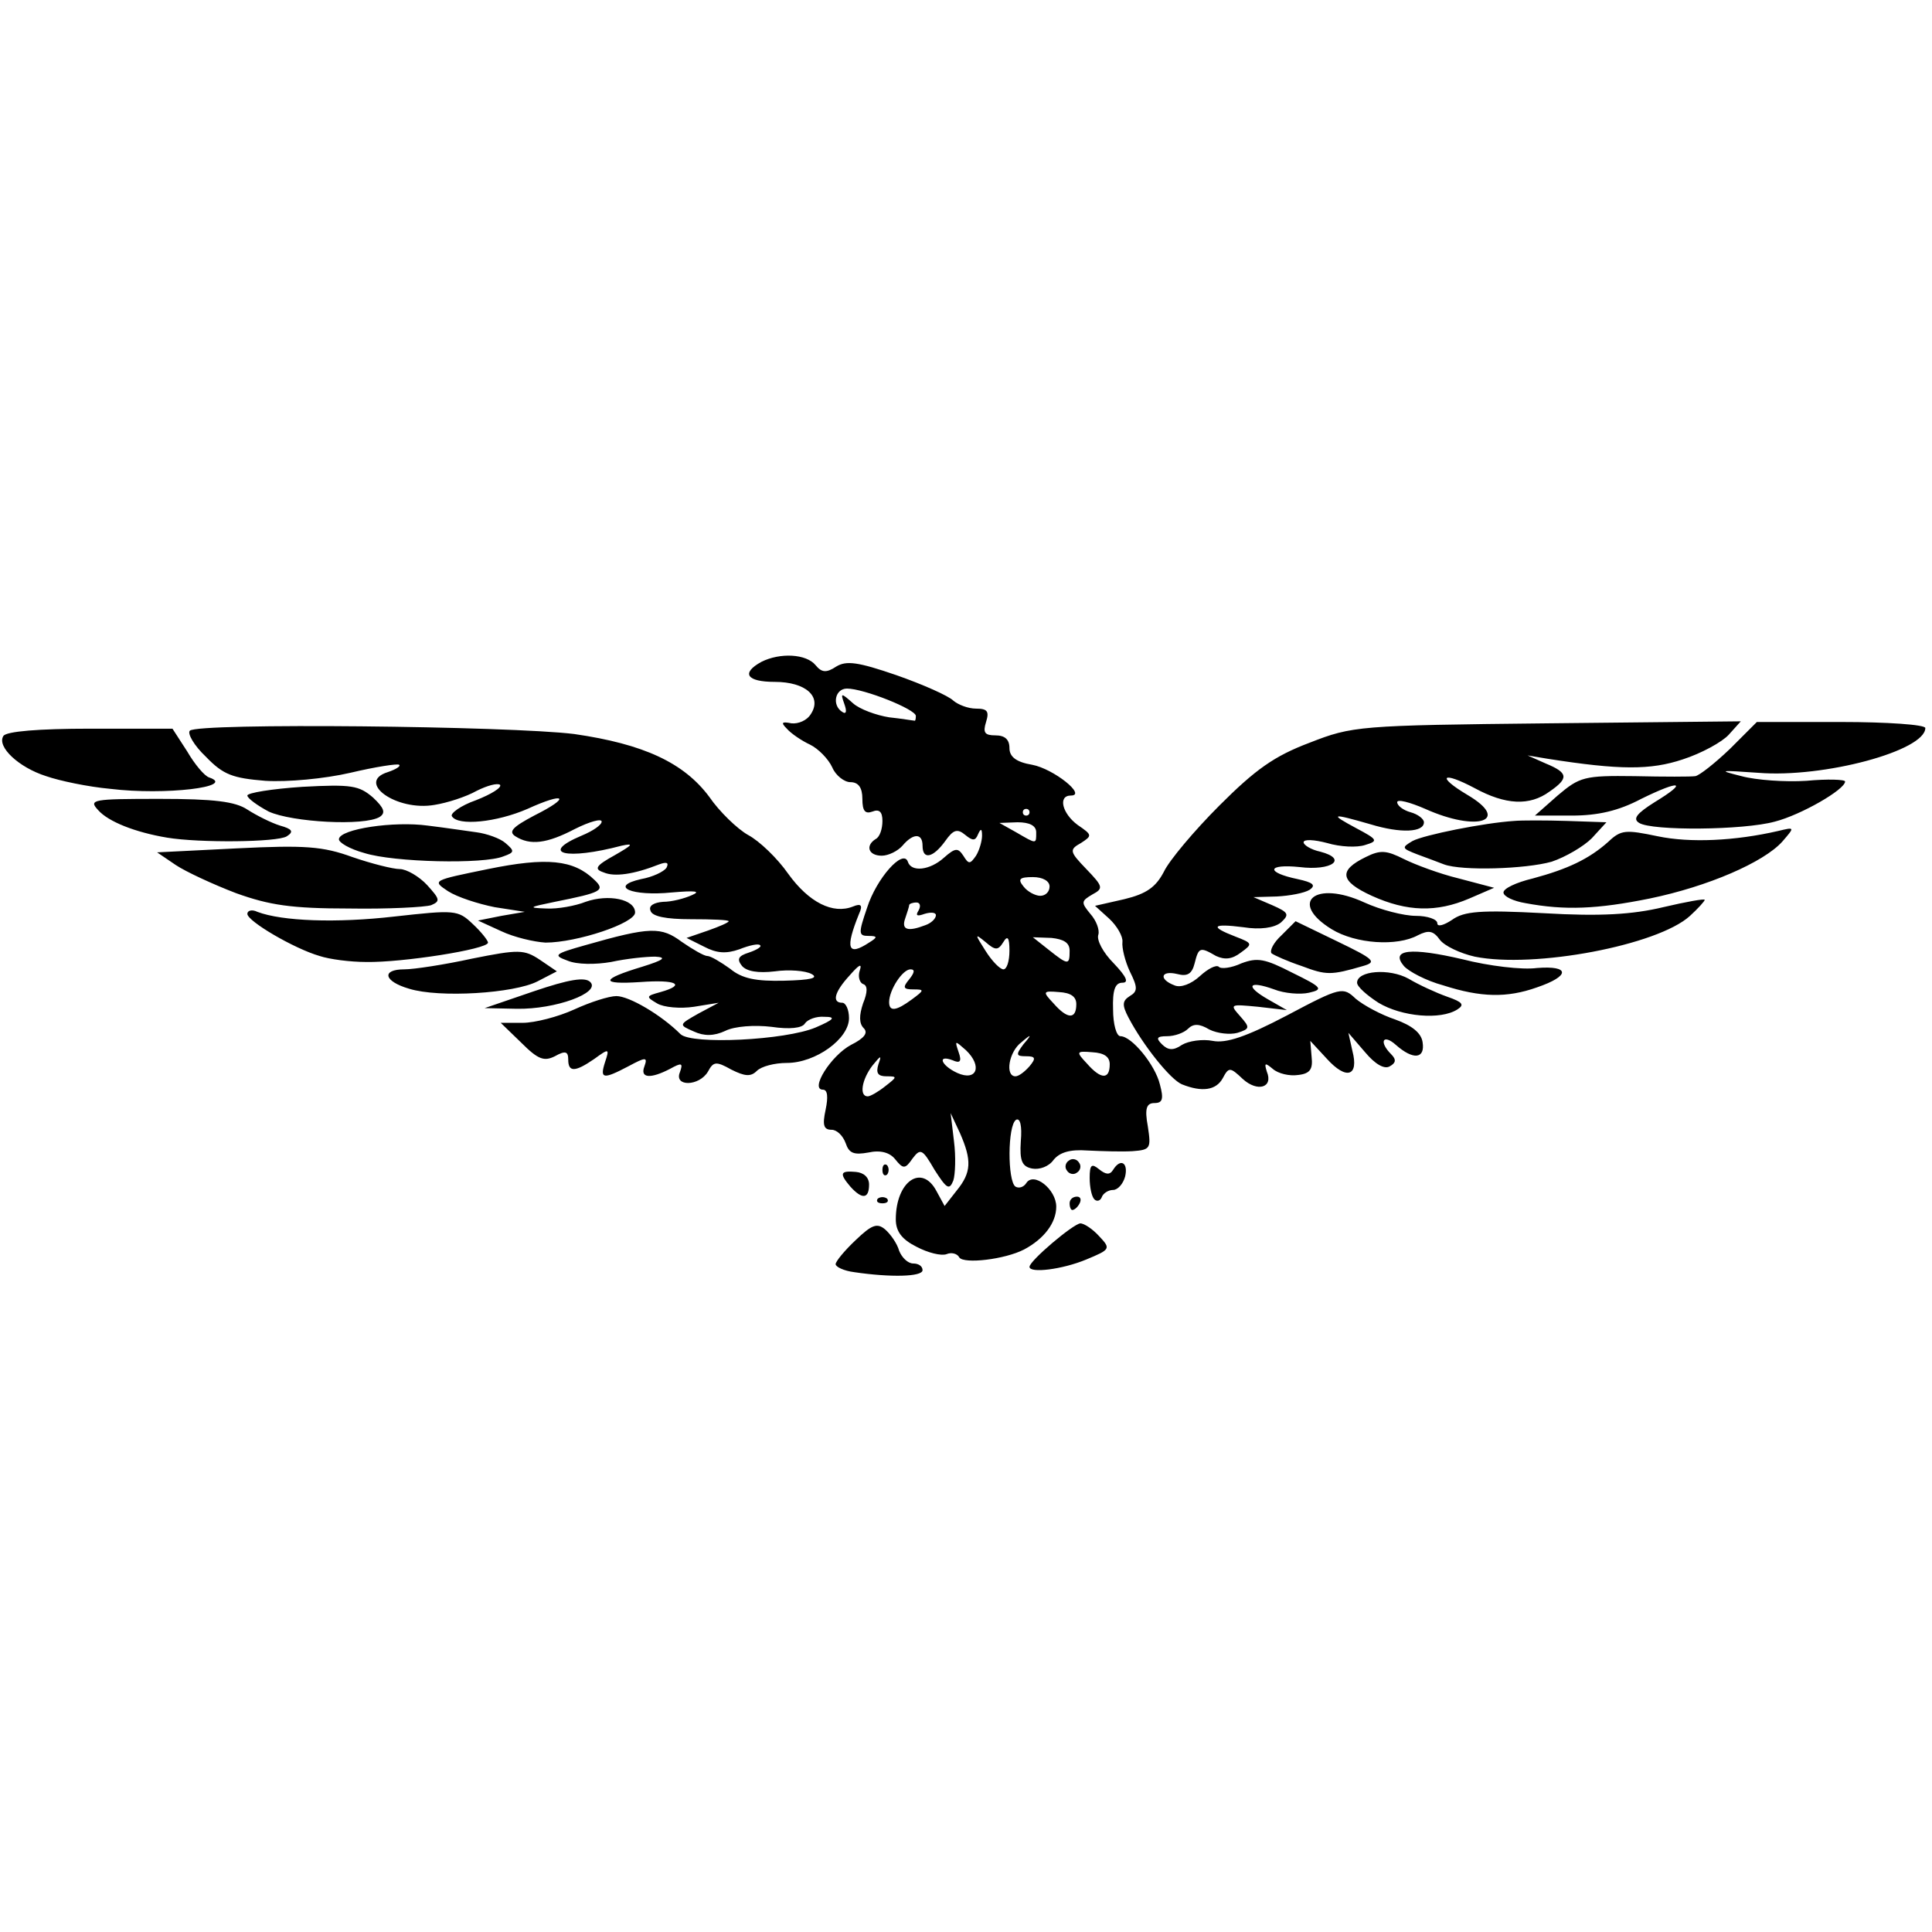
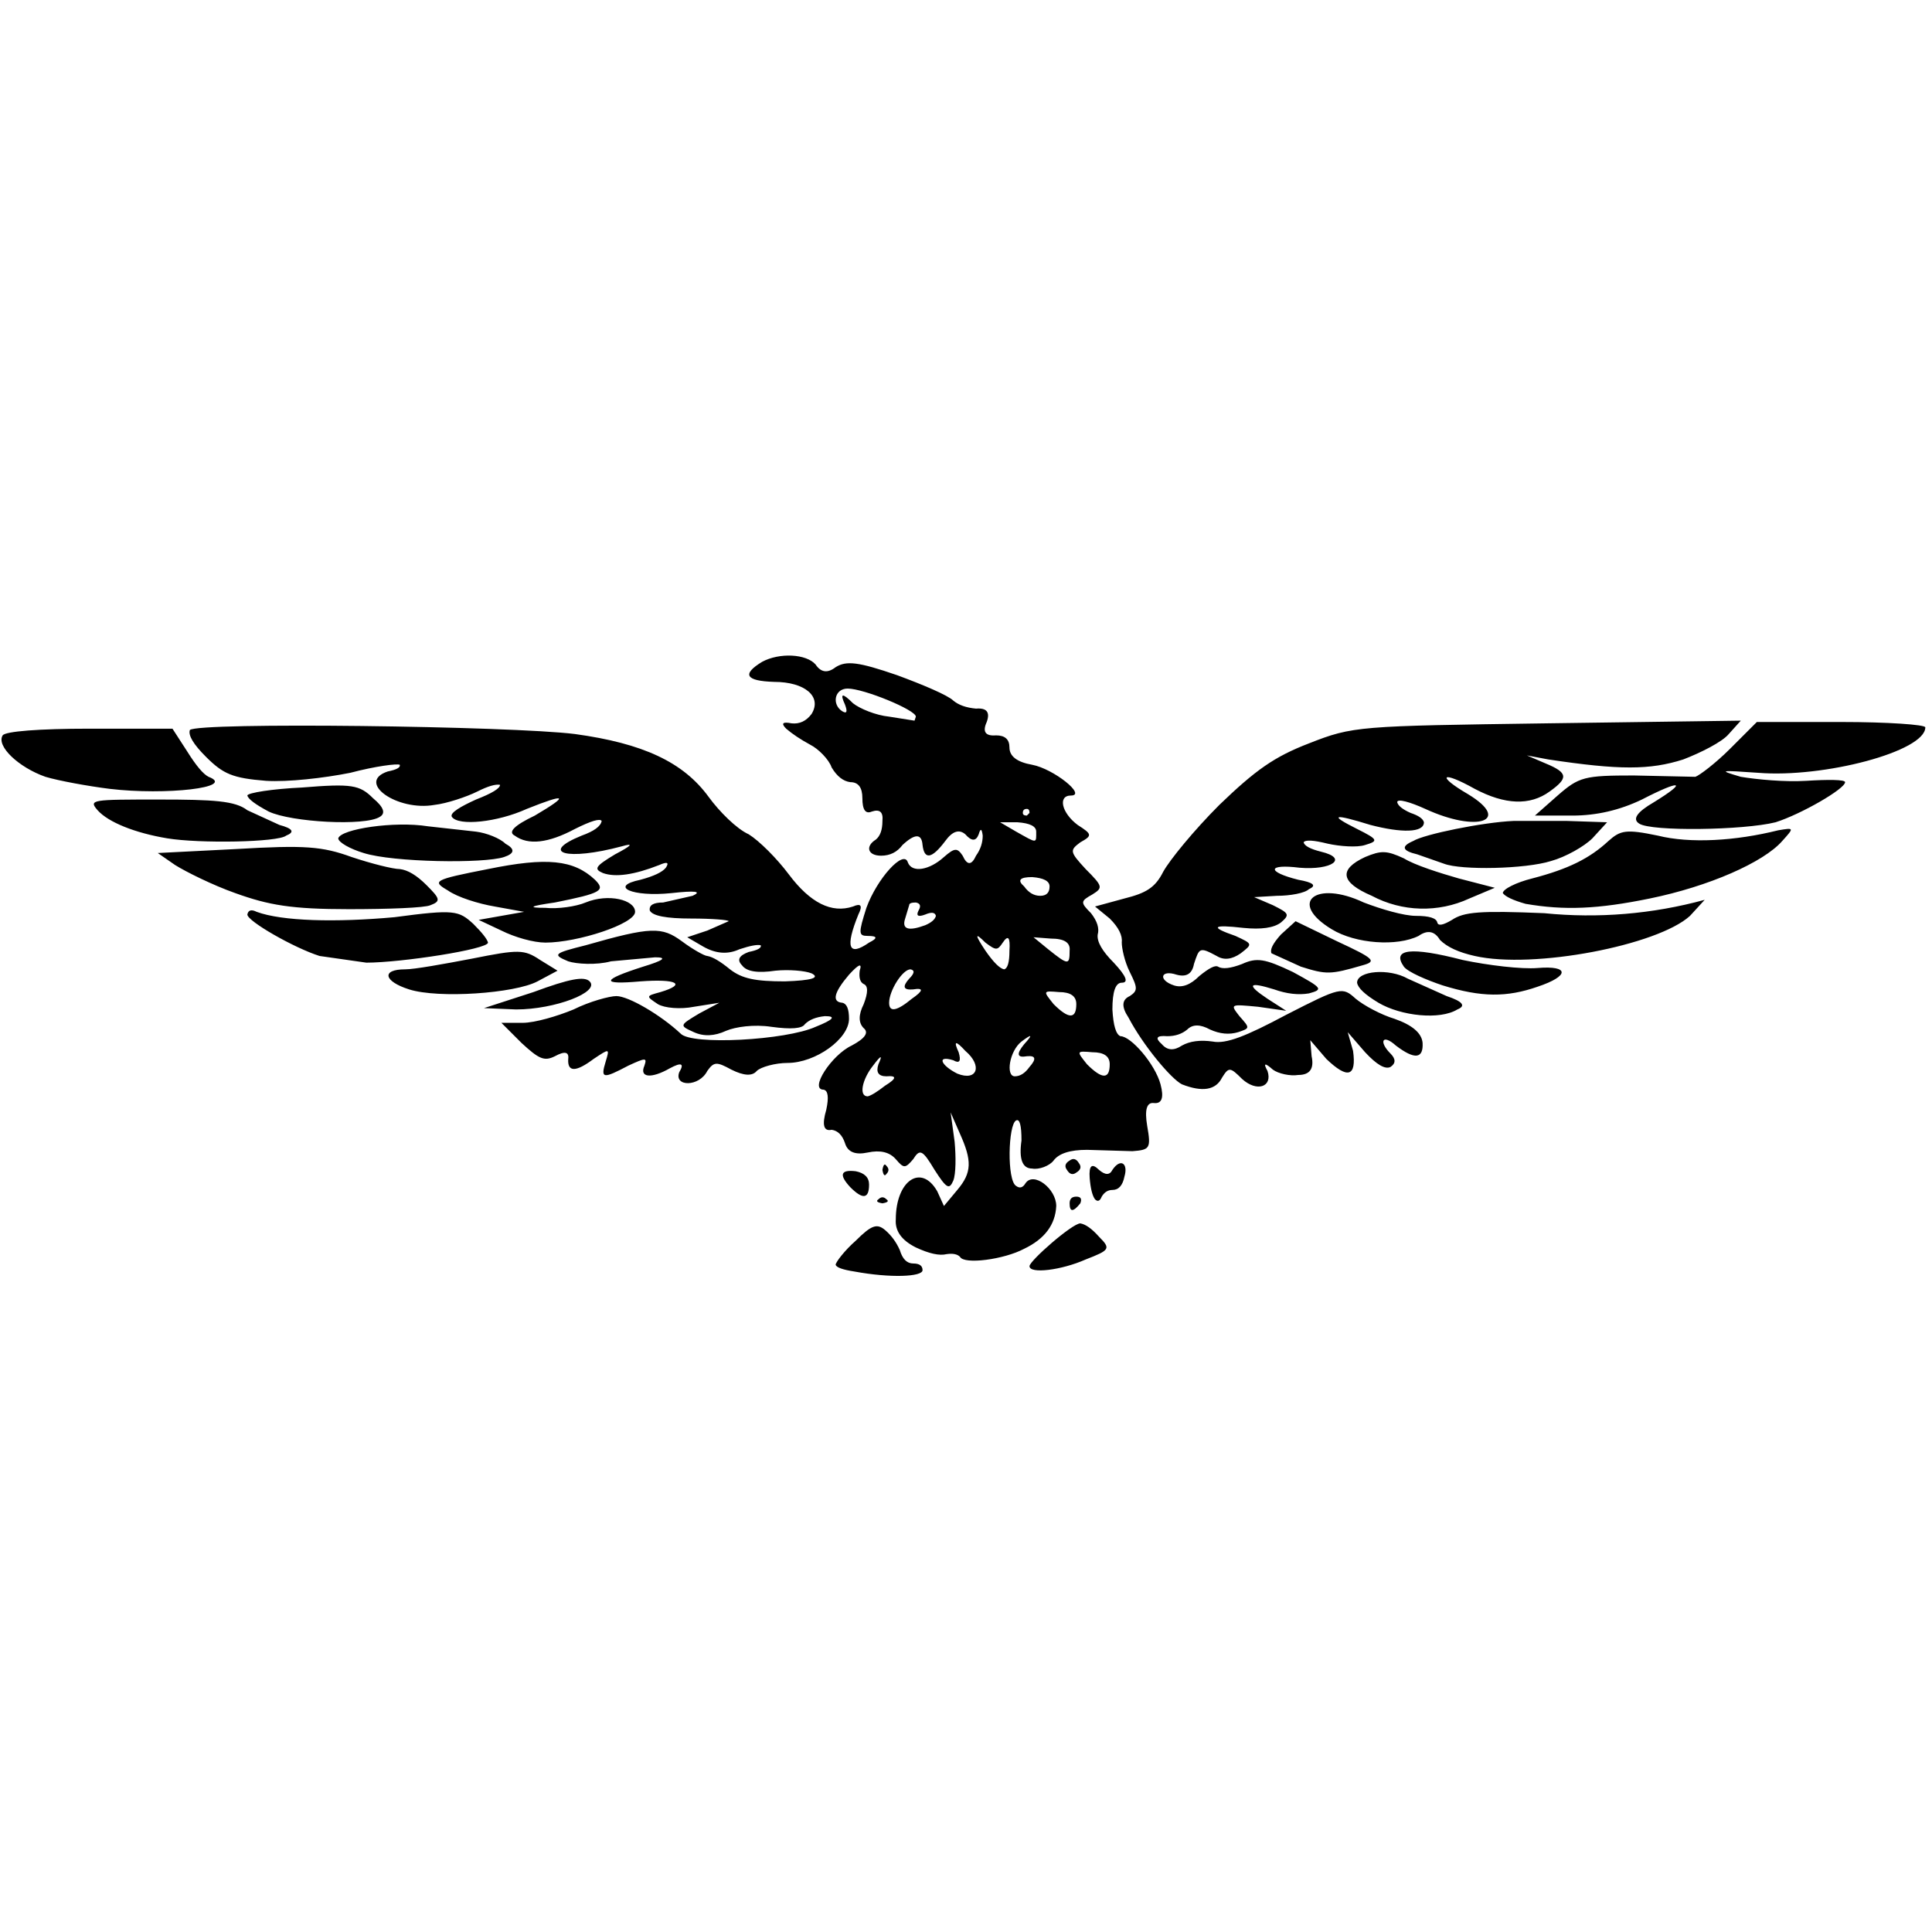
- <svg xmlns="http://www.w3.org/2000/svg" viewBox="0 0 289 289" fill="currentColor">
-   <path fill-rule="evenodd" d="M127.8 190.3C126.2 190.1 125 189.5 125 189.1C125 188.7 126.3 187.1 128 185.5C130.4 183.2 131.2 182.9 132.4 183.9C133.2 184.6 134.2 186 134.5 187.1C134.9 188.1 135.8 189 136.6 189C137.4 189 138 189.4 138 190C138 191 133.2 191.1 127.8 190.3ZM154 189.5C154 188.6 160.5 183.1 161.6 183C162.2 183 163.5 183.9 164.4 184.9C166.2 186.8 166.1 186.9 162.5 188.4C158.9 189.9 154 190.5 154 189.5ZM143.5 188.1C143.2 187.5 142.3 187.3 141.6 187.6C140.8 187.9 138.8 187.4 137.1 186.5C134.9 185.4 134 184.2 134 182.4C134 176.7 137.9 174 140.1 178.2L141.3 180.4 143.1 178.1C145.3 175.4 145.4 173.6 143.6 169.5L142.2 166.5 142.7 170.7C143 173 142.9 175.7 142.6 176.6C142 178.1 141.6 177.8 139.8 175C138 171.9 137.7 171.7 136.5 173.3C135.4 174.9 135.1 174.9 133.9 173.4C133.1 172.4 131.7 172 129.9 172.4C127.7 172.8 127 172.5 126.5 171C126.1 169.9 125.2 169 124.4 169C123.2 169 123 168.3 123.5 166C123.9 164.1 123.8 163 123.1 163C121.1 163 124.3 157.9 127.3 156.3C129.3 155.3 129.9 154.5 129.2 153.8C128.5 153.1 128.5 151.9 129.1 150.1C129.8 148.4 129.8 147.4 129.1 147.2C128.6 147 128.3 146.1 128.6 145.2C129 144 128.5 144.3 127.1 145.9C124.8 148.4 124.4 150 126 150C126.5 150 127 151 127 152.3C127 155.4 122 159 117.7 159C115.9 159 113.9 159.5 113.2 160.2C112.3 161.1 111.4 161 109.4 160C107.1 158.7 106.7 158.8 105.9 160.3C104.6 162.5 100.8 162.6 101.7 160.4C102.2 159 102 158.9 100.2 159.9C97.3 161.4 95.7 161.3 96.4 159.5C96.9 158.1 96.6 158.1 94 159.5C90.2 161.5 89.7 161.4 90.5 158.9C91.2 156.8 91.1 156.8 88.9 158.4C86 160.4 85 160.4 85 158.5C85 157.3 84.6 157.1 83 158C81.4 158.8 80.5 158.5 78 156L74.9 153 78.2 153C80 153 83.5 152.1 85.9 151C88.3 149.9 91.1 149 92.2 149C94.1 149 98.9 151.8 101.8 154.7C103.5 156.3 117.5 155.6 122 153.7C124.8 152.5 125.1 152.1 123.3 152.1C122.1 152 120.8 152.5 120.4 153.1C120 153.8 118.1 154 115.4 153.6C112.9 153.3 109.9 153.5 108.5 154.2C106.8 155 105.3 155 103.8 154.3C101.5 153.3 101.5 153.3 104.5 151.6L107.5 150 103.8 150.6C101.8 150.9 99.3 150.7 98.3 150.1C96.6 149.1 96.6 149 98.8 148.4C102.7 147.3 101.2 146.5 95.8 146.9C89.7 147.3 89.8 146.5 96.1 144.6C99.3 143.6 99.8 143.2 98 143.1C96.6 143.1 93.7 143.4 91.4 143.9C89.1 144.3 86.3 144.3 84.9 143.7C82.7 142.9 82.9 142.7 87.5 141.4C97.3 138.6 98.9 138.6 102 140.9C103.6 142 105.3 143 105.8 143C106.3 143 107.8 143.9 109.2 144.9C111 146.4 113.1 146.8 117.3 146.7C121.3 146.6 122.5 146.3 121.4 145.7C120.5 145.2 118 145 115.9 145.3C113.4 145.6 111.7 145.3 111 144.5C110.2 143.5 110.4 143 112 142.5C113.2 142.1 114 141.6 113.7 141.4C113.5 141.1 112.1 141.4 110.6 142C108.6 142.7 107.2 142.6 105.3 141.6L102.7 140.3 105.9 139.2C107.6 138.6 109 138 109 137.8C109 137.6 106.5 137.5 103.3 137.5C99.7 137.5 97.5 137.1 97.3 136.2C97 135.5 97.8 135 99.2 134.9C100.5 134.9 102.4 134.4 103.5 133.9C104.9 133.3 104 133.2 100.5 133.5C94.5 134.1 91 132.6 95.9 131.5C97.6 131.2 99.3 130.4 99.7 129.8C100.1 129 99.7 128.9 98.6 129.3C94.8 130.8 91.9 131.2 90.3 130.5C88.8 130 89.1 129.5 92 127.9C94.6 126.4 94.9 126.1 93 126.5C84.7 128.7 80.6 127.7 87 125C88.7 124.3 90 123.4 90 122.9C90 122.4 88.2 122.9 86 124C81.8 126.2 79.3 126.5 77.1 125.1C76 124.4 76.7 123.7 79.9 122C85.5 119.2 84.6 118.4 78.9 121C74.3 123 68.5 123.6 67.6 122.1C67.3 121.7 68.9 120.5 71.2 119.7C73.5 118.8 75.1 117.8 74.8 117.4C74.4 117.1 72.9 117.5 71.3 118.3C69.7 119.2 66.9 120.1 65 120.4C59.3 121.4 53.2 117 58 115.5C59.2 115.1 60 114.6 59.7 114.4C59.5 114.2 56.2 114.7 52.4 115.6C48.5 116.5 43 117 39.7 116.8C34.8 116.4 33.4 115.9 30.8 113.2C29 111.5 28 109.7 28.4 109.3C29.6 108.1 76.3 108.6 85.9 109.8C96.3 111.3 102.3 114.1 106.1 119.2C107.6 121.4 110.3 124 111.9 124.9C113.6 125.8 116.3 128.4 117.9 130.7C121 135 124.6 136.8 127.6 135.6C128.8 135.1 129.1 135.4 128.5 136.7C126.4 141.9 126.8 143.1 130 141C131.3 140.2 131.3 140 129.9 140C128.4 140 128.4 139.6 129.7 135.8C131.1 131.4 135.1 126.9 135.8 128.9C136.3 130.5 139.1 130.2 141.2 128.3C142.9 126.8 143.3 126.8 144.1 128C144.9 129.3 145.1 129.3 146 128C146.5 127.2 146.9 125.8 146.9 125C146.9 123.9 146.7 123.9 146.3 124.8C145.9 125.8 145.5 125.8 144.4 124.9C143.2 123.9 142.6 124.1 141.4 125.8C139.6 128.3 138 128.7 138 126.5C138 124.6 136.6 124.6 135 126.5C134.3 127.3 132.9 128 131.9 128C129.9 128 129.4 126.5 131 125.5C131.6 125.2 132 124 132 122.8C132 121.4 131.5 121 130.5 121.4C129.4 121.8 129 121.3 129 119.5C129 117.8 128.4 117 127.2 117C126.3 117 125 116 124.5 114.8C123.9 113.5 122.4 112 121.2 111.4C119.9 110.8 118.3 109.7 117.7 109C116.8 108.1 116.9 107.9 118.4 108.2C119.4 108.3 120.7 107.8 121.3 106.8C123 104.2 120.5 102 115.9 102C111.7 102 110.8 100.7 113.9 99C116.7 97.6 120.6 97.8 122 99.5C122.9 100.6 123.6 100.7 125.1 99.7C126.6 98.8 128.3 99 134.1 101C138.1 102.4 141.9 104.1 142.6 104.8C143.3 105.4 144.8 106 146 106C147.7 106 148 106.4 147.5 108C147 109.6 147.3 110 148.9 110C150.3 110 151 110.6 151 111.9C151 113.2 152 114 154.4 114.4C157.6 115 162.6 119 160.2 119C158.2 119 158.9 121.7 161.2 123.4C163.4 124.9 163.4 125 161.7 126.1C159.9 127.1 160 127.4 162.5 130C165 132.6 165.1 132.9 163.4 133.8C161.7 134.8 161.7 135 163.1 136.7C164 137.7 164.5 139.1 164.3 139.8C164 140.6 165 142.5 166.6 144.1C168.5 146.1 168.9 147 167.9 147C166.8 147 166.4 148.1 166.5 151C166.5 153.2 167 155 167.6 155C169.3 155 172.8 159.3 173.5 162.2C174.1 164.4 173.9 165 172.7 165C171.5 165 171.2 165.8 171.7 168.5C172.2 171.8 172.1 172 169.4 172.2C167.8 172.3 164.8 172.2 162.7 172.1C160 171.9 158.5 172.4 157.6 173.5C156.9 174.5 155.5 175 154.4 174.8C152.9 174.5 152.5 173.7 152.7 170.7C152.9 168.4 152.6 167.2 152 167.5C150.7 168.3 150.7 176.7 151.9 177.5C152.4 177.8 153.1 177.6 153.5 177C154.6 175.2 158 177.9 158 180.5C158 182.9 156.2 185.3 153.2 186.9C150.3 188.4 144.2 189.1 143.5 188.1ZM160 180C160 179.4 160.5 179 161.1 179C161.6 179 161.8 179.4 161.5 180C161.2 180.6 160.7 181 160.4 181C160.2 181 160 180.6 160 180ZM131.3 179.3C131.7 179 132.3 179 132.7 179.3C133 179.7 132.7 180 132 180C131.3 180 131 179.7 131.3 179.3ZM163.7 179.4C163.3 179 163 177.6 163 176.2C163 174.2 163.3 174 164.4 174.9C165.4 175.7 166 175.8 166.5 175C167.6 173.2 168.8 173.9 168.3 176C168 177.1 167.2 178 166.5 178C165.8 178 165 178.5 164.8 179.1C164.6 179.6 164.1 179.8 163.7 179.4ZM127.2 177.5C125.5 175.5 125.7 175.1 128 175.3C129.2 175.4 130 176.1 130 177.2C130 179.3 129 179.5 127.2 177.5ZM132 175C132 174.3 132.3 174 132.7 174.3C133 174.7 133 175.3 132.7 175.7C132.3 176 132 175.7 132 175ZM159.6 175.1C159.2 174.6 159.4 173.9 159.9 173.6C160.4 173.2 161.1 173.4 161.4 173.9C161.8 174.4 161.6 175.1 161.1 175.4C160.6 175.8 159.9 175.6 159.6 175.1ZM132.4 162.5C134.2 161.1 134.3 161 132.6 161C131.3 161 131 160.5 131.4 159.2C131.9 157.8 131.8 157.8 130.5 159.4C128.9 161.5 128.5 164 129.8 164C130.2 164 131.4 163.3 132.4 162.5ZM176.8 162.2C175.1 161.5 171 156.4 168.8 152.2C167.8 150.3 167.9 149.7 169 149C170.2 148.3 170.2 147.7 169 145.3C168.3 143.8 167.8 141.8 167.9 140.9C168 140.1 167.1 138.5 165.9 137.4L163.8 135.5 168.2 134.5C171.5 133.7 172.9 132.7 174.1 130.4C174.9 128.7 178.7 124.2 182.4 120.5C187.8 115.1 190.6 113.1 195.9 111.1C202.3 108.6 203.2 108.5 231.5 108.2L260.4 107.9 258.6 109.9C257.6 111 254.5 112.7 251.7 113.6C246.9 115.2 242.3 115.2 231.5 113.5L228.5 113 231.2 114.2C234.6 115.6 234.7 116.4 231.8 118.4C228.8 120.6 225.2 120.4 220.6 117.9C215.7 115.3 214.8 116.1 219.5 118.9C226.1 122.8 221 124.5 213.2 121C210.9 120 209 119.5 209 120C209 120.5 209.9 121.2 211 121.5C212.1 121.8 213 122.5 213 123C213 124.5 209.6 124.7 205 123.3C199.1 121.6 198.8 121.7 202.9 123.9C206.1 125.6 206.2 125.8 204.2 126.4C203 126.8 200.5 126.7 198.5 126.1C196.6 125.6 195 125.5 195 126C195 126.4 196.1 127.1 197.5 127.4C201.7 128.5 199.2 130.3 194.4 129.7C189.5 129.2 189.3 130.5 194.1 131.5C196.4 132 196.9 132.4 195.9 133.1C195.1 133.6 192.9 134 191 134.1L187.5 134.2 190.3 135.4C192.8 136.5 192.9 136.8 191.6 138C190.6 138.8 188.5 139.1 186 138.7C181.3 138.1 180.9 138.6 184.8 140.1C187.4 141.1 187.4 141.2 185.6 142.5C184.3 143.5 183.2 143.6 181.9 143C179.5 141.6 179.3 141.7 178.7 144.1C178.3 145.7 177.6 146.1 176.1 145.7C173.6 145.1 173.3 146.5 175.7 147.4C176.6 147.8 178.2 147.2 179.5 146C180.7 144.9 181.9 144.3 182.3 144.6C182.6 145 184.2 144.8 185.7 144.1C188.1 143.2 189.2 143.4 193.3 145.5C197.8 147.7 198 148 195.8 148.5C194.5 148.8 192.1 148.6 190.6 148C186.7 146.6 186.2 147.5 189.7 149.5L192.5 151.1 188.2 150.6C184 150.2 183.9 150.2 185.5 152C187 153.7 187 153.9 185.1 154.5C184 154.8 182.1 154.6 180.9 154C179.4 153.1 178.5 153.1 177.7 153.9C177.1 154.5 175.7 155 174.6 155C173 155 172.9 155.3 173.8 156.2C174.7 157.1 175.5 157.2 176.8 156.3C177.8 155.7 179.9 155.4 181.4 155.7C183.4 156.1 186.4 155.1 192.5 151.9C200.6 147.6 200.9 147.6 202.8 149.4C204 150.4 206.6 151.8 208.7 152.5C211.2 153.4 212.6 154.5 212.8 155.9C213.2 158.4 211.4 158.6 208.8 156.3C206.9 154.6 206.2 155.8 208.1 157.7C208.9 158.5 208.8 159 207.9 159.5C207.1 160 205.7 159.2 204.2 157.4L201.7 154.5 202.3 157.2C203.3 161 201.4 161.6 198.5 158.4L196 155.7 196.2 158.1C196.4 159.9 196 160.6 194.2 160.8C192.9 161 191.2 160.6 190.4 159.9C189.2 158.9 189.1 159 189.5 160.3C190.5 162.7 188.1 163.4 185.9 161.4C184 159.6 183.8 159.6 182.9 161.3C181.9 163.1 179.8 163.4 176.8 162.2ZM144.5 157.1C142.8 155.6 142.8 155.6 143.4 157.4C143.9 158.8 143.6 159.1 142.5 158.6C140.1 157.7 140.8 159.4 143.2 160.5C146.1 161.8 147 159.5 144.5 157.1ZM154 159.5C155 158.3 154.9 158 153.5 158C152 158 151.9 157.8 153.1 156.2C154.4 154.7 154.3 154.6 152.8 155.9C150.9 157.3 150.3 161 151.9 161C152.4 161 153.3 160.3 154 159.5ZM166 159.2C166 158.1 165.2 157.5 163.4 157.4C161 157.2 160.9 157.3 162.6 159.1C164.7 161.5 166 161.5 166 159.2ZM161 150.2C161 149.1 160.2 148.5 158.4 148.4C156 148.2 155.9 148.3 157.6 150.1C159.7 152.5 161 152.5 161 150.2ZM206.2 150C204.5 148.9 203 147.6 203 147C203 145.2 207.8 144.8 210.7 146.4C212.2 147.3 214.8 148.5 216.5 149.1C218.8 149.9 219.1 150.3 218 151C215.5 152.6 209.7 152.1 206.2 150ZM79.8 148.3C85.1 146.5 87.5 146.1 88.3 146.9C89.9 148.5 83.1 151 77.3 150.9L72.5 150.8 79.8 148.3ZM136.4 149.5C138.3 148.1 138.3 148 136.6 148C135.1 148 135 147.7 136 146.5C136.8 145.5 136.9 145 136.2 145C135 145 133 148.1 133 149.9C133 151.4 134.1 151.2 136.4 149.5ZM61.2 147.9C57.4 146.8 57 145 60.5 145C61.9 145 66.5 144.3 70.6 143.4C77.6 142 78.4 142 80.8 143.6L83.3 145.3 80.4 146.8C76.9 148.6 65.7 149.3 61.2 147.9ZM215.9 147.4C213.3 146.7 210.7 145.3 210 144.5C207.9 142 211.1 141.7 218.8 143.5C222.7 144.5 227.7 145.1 229.9 144.8C234.9 144.4 234.9 146 229.9 147.7C225.4 149.3 221.5 149.2 215.9 147.4ZM194.7 144.5C192.6 143.8 190.6 142.9 190.2 142.6C189.9 142.2 190.5 141 191.7 139.9L193.8 137.8 200 140.8C205.6 143.5 206 143.9 203.9 144.5C199.1 145.9 198.4 145.9 194.7 144.5ZM151 142.2C151 140.2 150.7 139.9 150.1 140.9C149.3 142.2 148.9 142.2 147.4 140.9C145.8 139.6 145.8 139.7 147.4 142.2C148.4 143.8 149.6 145 150.1 145C150.6 145 151 143.8 151 142.2ZM47.8 143C44 141.9 37 137.8 37 136.7C37 136.2 37.7 136 38.5 136.4C42.2 137.8 50.3 138.1 59 137.1C68 136.1 68.5 136.1 70.7 138.2C72 139.4 73 140.7 73 141C73 142 60.1 144 54.8 143.9C52.4 143.9 49.3 143.5 47.8 143ZM160 142.2C160 141 159.1 140.5 157.3 140.3L154.5 140.2 156.9 142.1C159.8 144.4 160 144.4 160 142.2ZM220.6 143.1C218.4 142.6 216.1 141.5 215.4 140.6C214.4 139.2 213.7 139.1 212.1 139.9C209 141.6 202.8 141.2 199.2 139C192.7 135 196.7 131.6 204.1 135C206.5 136.1 210 137 211.8 137C213.5 137 215 137.5 215 138.1C215 138.7 216 138.4 217.2 137.6C219 136.3 221.5 136.1 230.9 136.6C239.4 137.1 244.2 136.8 248.8 135.7C252.2 134.9 255 134.4 255 134.6C255 134.8 254 135.9 252.8 137C248 141.4 229.5 144.9 220.6 143.1ZM75 139.3L71.5 137.7 75 137L78.5 136.4 74 135.7C71.5 135.2 68.4 134.2 67 133.3C64.6 131.7 64.7 131.7 73 130C81.8 128.2 85.8 128.6 88.9 131.6C90.6 133.2 90 133.5 83 134.9C79.1 135.7 78.9 135.8 81.7 135.9C83.4 136 86.1 135.5 87.6 134.9C91 133.7 95 134.5 95 136.5C95 138.1 86.3 141 81.6 141C79.9 140.9 76.9 140.2 75 139.3ZM138.4 138.4C139.3 138.1 140 137.4 140 136.9C140 136.5 139.3 136.4 138.3 136.7C137.2 137.1 136.9 137 137.4 136.2C137.8 135.5 137.6 135 137.1 135C136.5 135 136 135.2 136 135.4C136 135.6 135.7 136.5 135.4 137.4C134.8 139.1 135.8 139.4 138.4 138.4ZM35.3 133.6C31.9 132.3 27.8 130.4 26.3 129.4L23.5 127.5 35.5 126.9C45.6 126.4 48.3 126.6 52.7 128.2C55.6 129.2 58.8 130 59.8 130C60.8 130 62.7 131.1 63.9 132.4C65.8 134.5 65.9 134.8 64.5 135.4C63.6 135.7 58 136 52.2 135.9C43.6 135.9 40.3 135.4 35.3 133.6ZM205.2 134C200.4 131.8 200.2 130.2 204.3 128.2C206.5 127.1 207.4 127.2 210 128.5C211.6 129.3 215.3 130.7 218.2 131.4L223.5 132.8 219.8 134.4C214.9 136.5 210.5 136.4 205.2 134ZM228.2 135.1C226.4 134.8 224.9 134.1 224.9 133.5C224.9 132.9 226.8 132 229.3 131.4C234.5 130 237.7 128.5 240.6 125.9C242.5 124.1 243.2 124.1 248 125.1C252.8 126.1 259.5 125.8 266 124.3C268.5 123.7 268.5 123.7 266.6 125.9C263.8 129 255.5 132.6 246.8 134.4C238.9 136 234.1 136.2 228.2 135.1ZM157 132.6C157 131.8 156 131.2 154.5 131.2C152.5 131.2 152.2 131.5 153.1 132.6C153.7 133.4 154.9 134 155.6 134C156.4 134 157 133.4 157 132.6ZM216 129.3C215.2 129 213.4 128.3 212 127.8C209.7 126.9 209.6 126.8 211.3 125.8C213 124.9 221.9 123.1 226.5 122.8C227.6 122.7 231.2 122.7 234.4 122.8L240.3 123 238.1 125.4C236.9 126.6 234.2 128.2 232.1 128.9C228.2 130 218.7 130.3 216 129.3ZM54.5 127.6C52.3 127 50.6 126 50.7 125.5C50.9 124 58.9 122.8 64 123.5C66.5 123.8 69.8 124.3 71.3 124.5C72.8 124.7 74.8 125.4 75.6 126.1C77 127.3 77 127.5 75.3 128.1C72.4 129.3 58.9 129 54.5 127.6ZM25 125.3C20.2 124.5 16.2 122.9 14.7 121.2C13.2 119.6 13.8 119.5 23.9 119.5C32 119.5 35.2 119.9 37 121.1C38.4 122 40.6 123.1 41.9 123.5C43.7 124 44 124.4 42.9 125.1C41.5 126 29.8 126.1 25 125.3ZM155 124.5C155 123.5 154 123 152.2 123L149.5 123.1 152 124.5C155.1 126.3 155 126.3 155 124.5ZM245.2 123.1C244.2 122.5 244.8 121.7 247.5 120C252.6 116.9 251.4 116.6 245.5 119.5C242.1 121.3 239 122 235.1 122L229.6 122 233 119C236.3 116.2 237 116 244.5 116.1C248.9 116.2 253 116.2 253.6 116.1C254.2 116 256.5 114.2 258.8 112L262.8 108 275.4 108C282.3 108 288 108.4 288 108.9C288 112.3 272.8 116.4 263 115.6C257.2 115.2 256.9 115.2 260.5 116.1C262.7 116.7 267.1 117 270.2 116.8C273.4 116.5 276 116.6 276 116.9C276 118.1 269.4 121.9 265.5 122.9C260.8 124.2 247.1 124.3 245.2 123.1ZM40.2 121.4C38.5 120.5 37 119.4 37 119C37 118.6 40.7 118 45.2 117.7C52.6 117.3 53.7 117.5 55.8 119.3C57.5 120.9 57.7 121.6 56.8 122.2C54.5 123.6 43.7 123 40.2 121.4ZM154 121.5C154 121.2 153.8 121 153.5 121C153.2 121 153 121.2 153 121.5C153 121.8 153.2 122 153.5 122C153.8 122 154 121.8 154 121.5ZM16.5 118C13.2 117.7 8.9 116.8 6.9 116.1C2.8 114.8 -0.5 111.7 0.5 110.1C0.9 109.4 5.8 109 13.5 109L25.8 109 28 112.4C29.1 114.3 30.6 116.1 31.3 116.3C35.4 117.7 24.7 119 16.5 118ZM137 107.1C137 106.1 129.2 103 126.7 103C124.9 103 124.4 105.5 126 106.5C126.6 106.9 126.7 106.4 126.3 105.3C125.7 103.6 125.8 103.6 127.6 105.2C128.6 106.1 131.1 107 133 107.3C134.9 107.5 136.6 107.8 136.8 107.8C136.9 107.9 137 107.6 137 107.1Z" />
+ <svg xmlns="http://www.w3.org/2000/svg" fill="currentColor" viewBox="0 0 1445 1445">
+   <path fill-rule="evenodd" d="M639 951q-13-2-14-5c0-2 7-11 15-18 12-12 16-13 22-8q7 6 11 15 3 10 10 10t7 5c0 5-24 6-51 1m131-4c0-4 32-32 38-32q6 1 14 10c9 9 8 10-10 17-18 8-42 11-42 5m-52-7q-3-3-10-2-8 2-23-5-16-8-15-21c0-29 19-42 31-21l5 11 10-12c11-13 11-22 2-42l-7-16 3 22c1 11 1 24-1 29-3 7-5 6-14-8-9-15-11-16-16-8-6 7-7 7-13 0q-7-8-21-5t-17-7q-3-9-10-10-9 2-4-15 3-14-2-15c-11 0 6-26 21-33q15-8 9-13-6-6 0-18 5-13 0-15-4-2-3-10 3-9-8 3-17 20-5 21 5 1 5 12c0 15-25 33-46 33-9 0-20 3-23 6q-5 6-19-1c-11-6-13-6-18 1-6 12-25 12-21 1q6-10-7-3c-14 8-23 7-19-2 2-6 1-6-12 0-19 10-21 10-17-3 3-10 3-10-9-2q-20 15-19 0 1-8-10-2c-8 4-12 2-25-10l-15-15h16c9 0 26-5 38-10 12-6 27-10 32-10 9 0 33 14 48 28 8 9 79 5 101-5q20-8 7-8-10 1-15 6-3 5-25 2c-13-2-27 0-34 3q-13 6-24 1c-11-5-11-5 4-14l15-8-19 3c-10 2-22 1-27-2-9-6-9-6 2-9 20-6 12-10-15-8q-45 4 2-11 23-7 9-7l-33 3c-11 3-26 2-32 0-12-5-11-6 13-12 49-14 57-14 72-3 8 6 17 11 19 11q6 1 17 10c9 7 19 9 41 9q30-1 20-6c-5-2-17-3-27-2q-20 3-25-4-6-6 5-10 10-2 9-5-4-1-16 3-13 6-27-2l-12-7 15-5 16-7c0-1-13-2-28-2q-28 0-31-6-1-6 10-6l22-5q11-5-16-2c-29 3-47-5-23-10q15-4 19-9 4-6-5-2-28 11-42 6c-7-3-6-5 9-14q19-10 5-6c-41 11-62 5-30-8q14-5 15-11-2-3-20 6-30 16-45 5-8-4 15-15 39-23-6-5c-22 10-51 13-56 6-2-3 7-8 18-13q18-7 18-11-5-1-17 5c-8 4-23 9-32 10-28 5-59-17-35-25q10-2 9-5c-2-1-18 1-37 6-20 4-47 7-63 6-25-2-32-5-45-18q-14-14-12-20c6-6 240-3 288 3 51 7 81 21 100 47 8 11 21 24 30 28 8 5 21 18 30 30q24 32 48 24 9-4 4 6-15 37 8 21 10-5-1-5c-7 0-7-2-1-21 8-22 28-44 31-34 3 8 16 6 27-4 8-7 10-7 14-1q5 11 10 0 5-7 5-15-1-8-3-1-3 8-10 0-7-6-15 5-15 20-17 3-1-13-15 0-6 8-16 8c-10 0-12-7-4-12q5-4 5-14 1-10-8-7-7 3-7-10 0-12-9-12-8-1-14-11c-2-6-10-14-16-17q-11-6-18-12-6-6 4-4 9 1 15-7c8-13-5-24-28-24q-32-1-9-15c13-7 33-6 40 2q6 9 15 2c8-5 17-4 46 6 19 7 38 15 42 19q6 5 17 6 12-1 8 10-5 11 7 10 10 0 10 9 0 10 17 13c16 3 41 23 29 23-10 0-7 13 5 22 11 7 11 8 2 13-8 6-8 7 4 20 13 13 13 14 5 19-9 5-9 6-1 14q7 9 5 16-1 8 12 21 14 15 6 15-7 0-7 20 1 18 6 20c8 0 26 21 30 36q4 15-5 14-8-1-5 17c3 17 2 18-11 19l-34-1q-19 0-25 8c-3 4-11 7-16 6q-11 0-8-21 0-17-4-15c-6 3-7 45 0 49q4 3 7-2c6-9 23 4 23 17q-1 21-24 32c-15 8-45 12-48 6m82-40q0-5 5-5t3 5q-4 5-6 5t-2-5m-143-3q3-3 6 0 3 2-3 3-6-1-3-3m162 0q-3-4-4-16-1-14 7-6 7 6 10 0c6-9 12-5 9 5q-2 10-9 10-5 0-8 5-2 5-5 2m-183-9q-13-14 4-12 10 2 10 10 0 16-14 2m24-13q1-6 3-3 3 3 0 6-2 3-3-3m138 0q-3-4 2-7 4-3 7 2 3 4-2 7-4 3-7-2m-136-63q13-8 1-7-9 0-6-9 5-11-4 1c-8 10-11 23-4 23q4-1 13-8m222-1c-8-4-29-29-40-50q-8-12 1-16c6-4 6-6 0-18-4-8-6-18-6-22q1-8-9-18l-11-9 22-6c16-4 23-8 29-20 5-9 23-31 42-50 27-26 41-36 67-46 33-13 37-13 178-15l145-2-9 10c-5 6-21 14-34 19-25 8-48 8-101 0l-16-3 14 6c17 7 17 11 3 21q-22 16-56-2c-25-14-29-10-5 4 33 20 7 29-32 11-11-5-21-8-21-5q1 4 10 8 9 3 10 7c0 8-17 8-40 2q-42-13-10 3c16 8 16 9 6 12-6 2-19 1-28-1q-16-4-18-1 1 4 13 7c21 5 8 14-16 12-24-3-25 3-1 9q17 3 8 7c-3 3-14 5-24 5l-17 1 14 6c12 6 13 7 6 13q-8 6-28 4-35-4-6 6c13 6 13 6 4 13q-10 7-18 2c-13-7-13-6-17 6q-2 11-13 8c-12-4-14 4-2 8q9 3 19-7 11-9 14-7 5 3 18-2c11-5 17-4 38 6 22 12 23 13 12 16q-12 2-26-3-29-9-5 7l14 9-21-3c-21-2-21-2-14 7 8 9 8 9-1 12q-10 3-21-2-11-6-17 0-6 5-15 5-12-1-4 6 6 7 15 1 9-5 23-3c10 2 25-4 55-20 41-21 42-21 52-12 6 5 19 12 29 15q20 7 21 18 1 18-20 2c-10-9-13-3-4 6q6 6 0 10-6 3-19-11l-13-15 4 14q4 29-20 6l-12-14 1 12q3 14-10 14c-6 1-15-1-19-4q-9-8-4 1c4 12-8 16-19 6-9-9-10-9-15-1q-7 14-30 5m-162-25q-11-12-5 1 3 10-4 6c-13-4-9 4 3 10 15 6 19-6 6-17m48 12q8-9-2-8-11 2-2-9 10-11-2-2c-9 7-12 26-5 26q6 0 11-7m60-2q0-9-13-9c-12-1-12-1-4 9q17 17 17 0m-25-45q0-9-13-9c-12-1-12-1-4 9q17 17 17 0m226-1q-15-9-16-15c0-9 24-11 38-3l29 13q18 6 8 10c-13 8-42 5-59-5m-632-8c27-10 38-12 42-8 8 8-26 21-55 21l-24-1zm283 5q13-9 1-7-11 1-3-8 6-6 1-7c-6 0-16 16-16 25q0 11 17-3m-376-7c-19-6-21-15-3-15 7 0 29-4 50-8 35-7 39-7 51 1l13 8-15 8c-17 9-74 13-96 6m773-3c-12-4-26-10-29-14q-14-20 44-5c19 4 44 7 56 6 24-2 24 6 0 14-23 8-42 8-71-1m-106-14-22-10q-2-4 7-14l11-10 31 15c28 13 30 15 19 18-24 7-27 7-46 1m-218-12q1-15-5-6c-4 6-5 6-13 0q-12-12 0 6 9 13 14 14 4-1 4-14m-516 4c-19-6-54-26-54-31q1-5 7-2c19 7 59 8 103 4 45-6 48-5 59 5q10 10 11 14c0 5-65 15-91 15zm561-4q1-9-14-9l-13-1 11 9c15 12 16 12 16 1m303 4q-18-4-26-12-6-10-16-3c-16 8-47 6-65-5-33-20-12-37 24-20 13 5 30 10 39 10q15 0 16 5 1 4 11-2c9-6 21-7 69-5a330 330 0 0 0 120-10l-11 12c-24 22-117 40-161 30m-728-19-17-8 17-3 17-3-22-4c-12-2-28-7-35-12-12-7-11-8 30-16 44-9 64-7 80 8 8 8 5 10-30 17q-28 4-7 4c9 1 23-1 30-4 17-7 37-2 37 7s-43 23-67 23c-9 0-23-4-33-9m317-4q7-3 8-7-1-4-8-1-8 3-5-3 3-5-2-6-5 0-5 2l-3 10q-4 12 15 5m-516-24c-17-6-37-16-45-21l-13-9 59-3c51-3 64-2 86 6 15 5 31 9 36 9q9 1 20 12c10 10 11 12 3 15-4 2-32 3-61 3-43 0-60-3-85-12m850 2q-35-15-5-29c12-5 16-5 29 1 8 5 27 11 41 15l27 7-19 8a82 82 0 0 1-73-2m115 6q-14-4-17-8c0-3 10-8 22-11 27-7 43-15 57-28 9-8 13-9 37-4 24 6 58 4 90-4 12-2 12-2 3 8-14 16-55 34-99 43-39 8-64 9-93 4m-356-13q0-6-13-7-14 0-6 7 5 7 12 7t7-7m295-17-20-7q-17-4-3-10c8-5 52-14 75-15h40l30 1-11 12c-6 6-20 14-31 17-19 6-67 7-80 2m-808-8c-10-3-19-8-19-11 2-7 42-13 67-9l36 4c8 1 18 5 22 9q11 6-1 10c-15 5-83 4-105-3m-147-11c-24-4-44-12-52-21-7-8-4-8 46-8 41 0 57 1 66 8l24 11q15 4 5 8c-6 5-65 6-89 2m650-5q0-6-14-7h-13l12 7c16 9 15 9 15 0m451-6q-8-5 11-16c26-16 20-17-9-2q-25 12-52 12h-28l17-15c16-14 20-15 57-15l46 1c3-1 15-10 26-21l20-20h63c35 0 63 2 63 4 0 18-76 38-125 34-29-2-30-2-13 3 12 2 33 4 49 3s29-1 29 1c0 5-33 24-52 30-24 6-93 7-102 1m-1025-9q-15-8-16-12c0-2 19-5 41-6 37-3 43-2 53 8q12 10 5 14c-11 7-66 4-83-4m569 1q0-3-2-3-3 0-3 3 0 2 3 2zM82 590c-16-2-38-6-48-9-20-7-37-23-32-31 2-3 27-5 65-5h62l11 17q10 16 16 19c21 8-32 14-74 9m603-54c0-5-39-21-51-21-10 0-12 12-4 17q5 3 2-5-6-13 6-1c5 4 17 9 27 10l19 3z" />
</svg>
